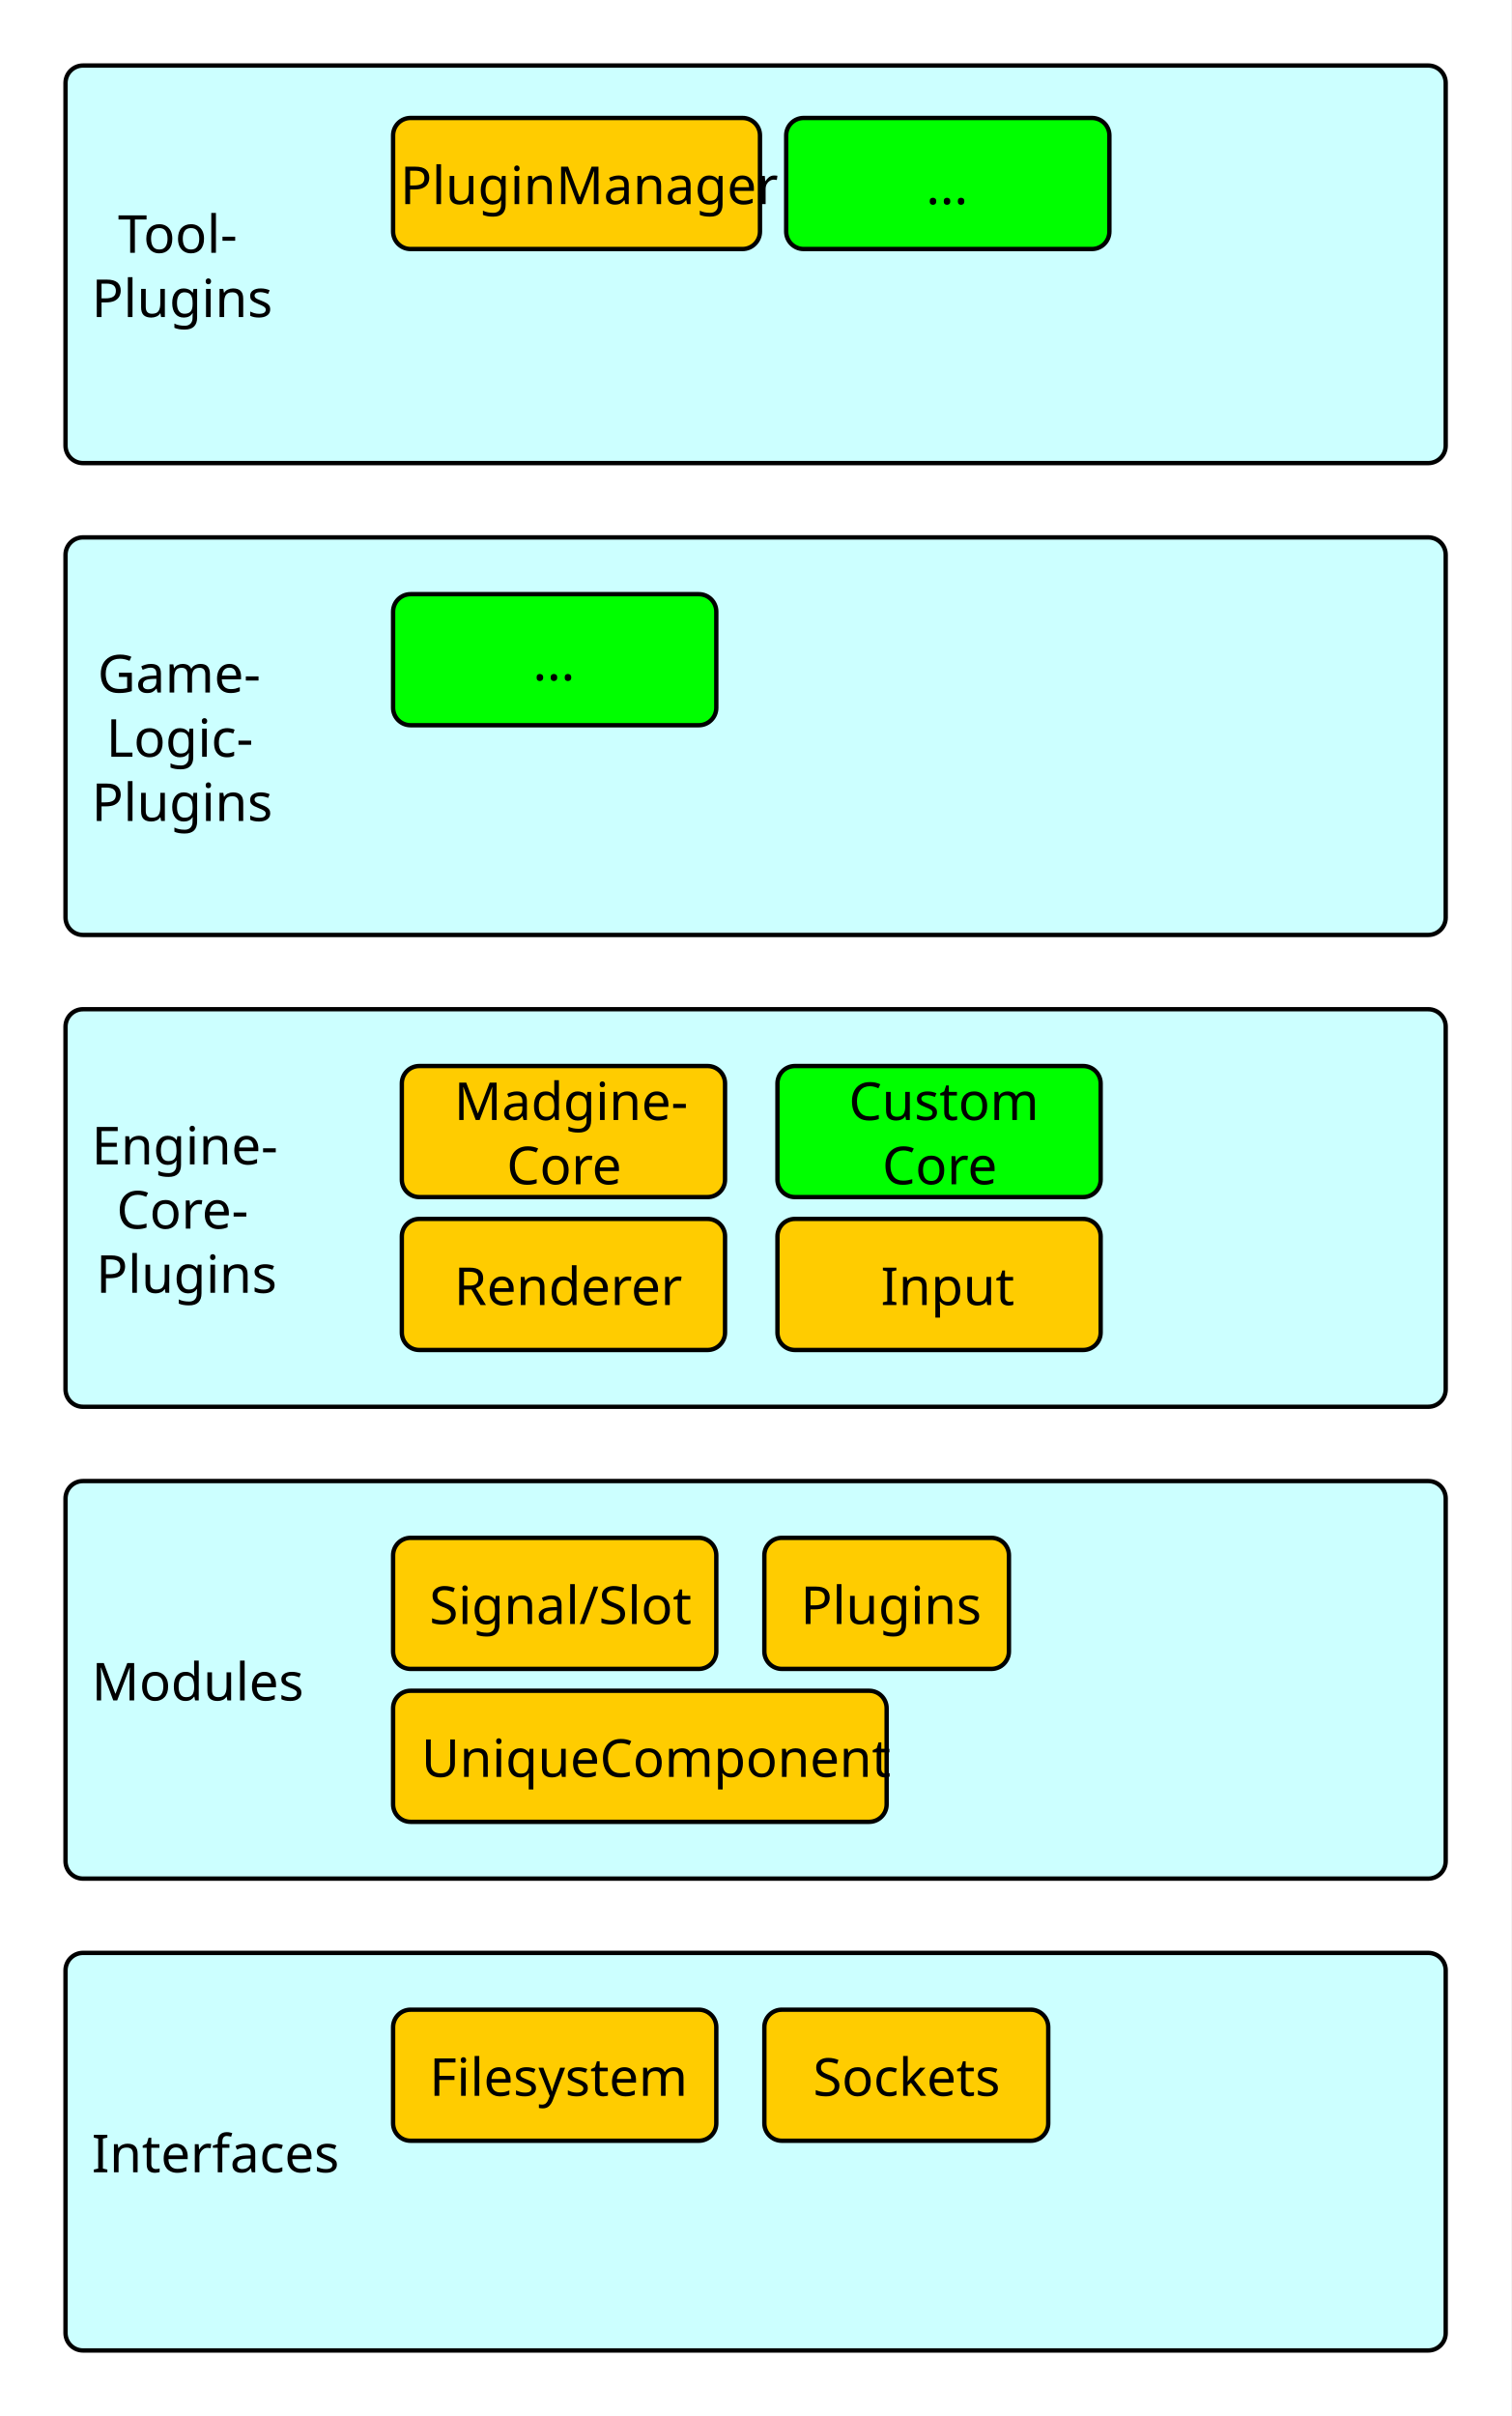
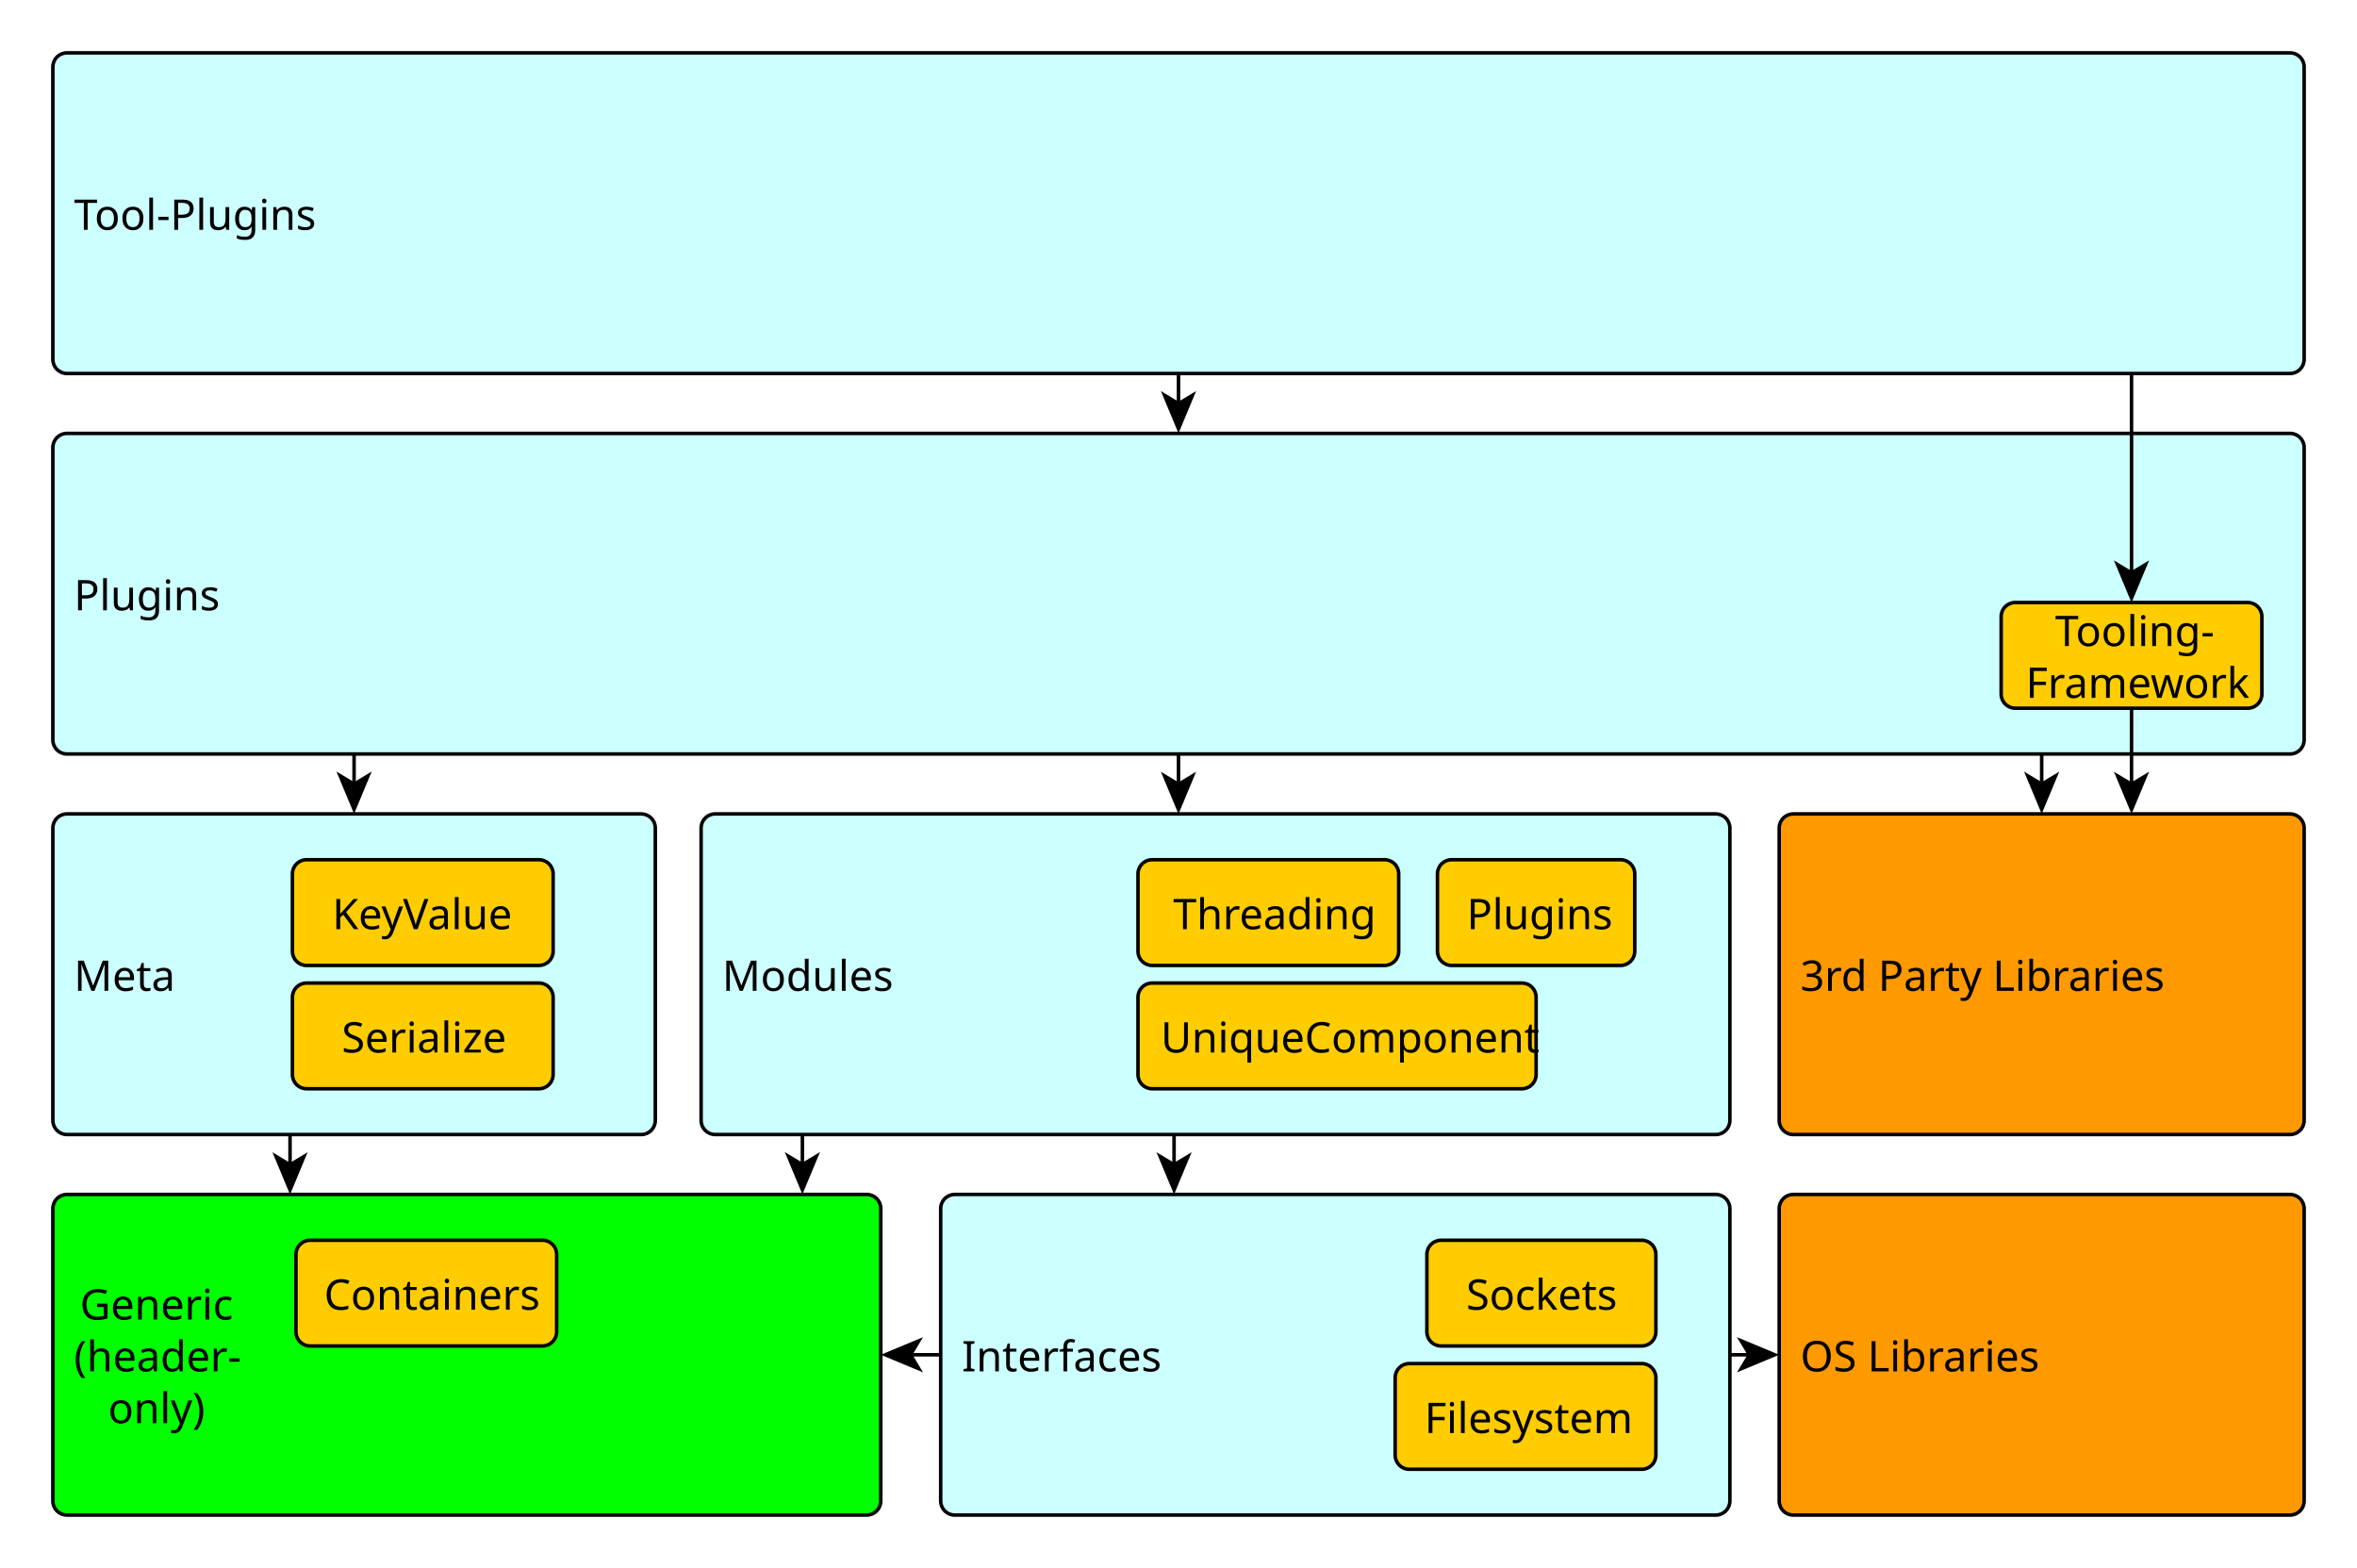
- <svg xmlns="http://www.w3.org/2000/svg" fill-opacity="1" color-rendering="auto" color-interpolation="auto" text-rendering="auto" stroke="black" stroke-linecap="square" width="346" stroke-miterlimit="10" shape-rendering="auto" stroke-opacity="1" fill="black" stroke-dasharray="none" font-weight="normal" stroke-width="1" height="553" font-family="'Dialog'" font-style="normal" stroke-linejoin="miter" font-size="12px" stroke-dashoffset="0" image-rendering="auto">
+ <svg xmlns="http://www.w3.org/2000/svg" fill-opacity="1" color-rendering="auto" color-interpolation="auto" text-rendering="auto" stroke="black" stroke-linecap="square" width="669" stroke-miterlimit="10" shape-rendering="auto" stroke-opacity="1" fill="black" stroke-dasharray="none" font-weight="normal" stroke-width="1" height="445" font-family="'Dialog'" font-style="normal" stroke-linejoin="miter" font-size="12px" stroke-dashoffset="0" image-rendering="auto">
  <defs id="genericDefs" />
  <g>
    <defs id="defs1">
      <clipPath clipPathUnits="userSpaceOnUse" id="clipPath1">
-         <path d="M0 0 L346 0 L346 553 L0 553 L0 0 Z" />
+         <path d="M0 0 L669 0 L669 445 L0 445 L0 0 Z" />
      </clipPath>
      <clipPath clipPathUnits="userSpaceOnUse" id="clipPath2">
-         <path d="M330 9 L676 9 L676 562 L330 562 L330 9 Z" />
+         <path d="M330 117 L999 117 L999 562 L330 562 L330 117 Z" />
      </clipPath>
    </defs>
-     <g fill="white" text-rendering="geometricPrecision" shape-rendering="geometricPrecision" transform="translate(-330,-9)" stroke="white">
-       <rect x="330" width="346" height="553" y="9" clip-path="url(#clipPath2)" stroke="none" />
+     <g fill="white" text-rendering="geometricPrecision" shape-rendering="geometricPrecision" transform="translate(-330,-117)" stroke="white">
+       <rect x="330" width="669" height="445" y="117" clip-path="url(#clipPath2)" stroke="none" />
    </g>
-     <g fill="rgb(204,255,255)" text-rendering="geometricPrecision" shape-rendering="geometricPrecision" transform="matrix(1,0,0,1,-330,-9)" stroke="rgb(204,255,255)">
-       <rect x="345" y="456" clip-path="url(#clipPath2)" width="316" rx="4" ry="4" height="91" stroke="none" />
+     <g fill="rgb(204,255,255)" text-rendering="geometricPrecision" shape-rendering="geometricPrecision" transform="matrix(1,0,0,1,-330,-117)" stroke="rgb(204,255,255)">
+       <rect x="597" y="456" clip-path="url(#clipPath2)" width="224" rx="4" ry="4" height="91" stroke="none" />
    </g>
-     <g text-rendering="geometricPrecision" stroke-miterlimit="1.45" shape-rendering="geometricPrecision" transform="matrix(1,0,0,1,-330,-9)" stroke-linecap="butt">
-       <rect x="345" y="456" clip-path="url(#clipPath2)" fill="none" width="316" rx="4" ry="4" height="91" />
-       <text x="351" xml:space="preserve" y="506.214" clip-path="url(#clipPath2)" font-family="sans-serif" stroke="none">Interfaces</text>
+     <g text-rendering="geometricPrecision" stroke-miterlimit="1.45" shape-rendering="geometricPrecision" transform="matrix(1,0,0,1,-330,-117)" stroke-linecap="butt">
+       <rect x="597" y="456" clip-path="url(#clipPath2)" fill="none" width="224" rx="4" ry="4" height="91" />
+       <text x="603" xml:space="preserve" y="506.214" clip-path="url(#clipPath2)" font-family="sans-serif" stroke="none">Interfaces</text>
    </g>
-     <g fill="rgb(204,255,255)" text-rendering="geometricPrecision" shape-rendering="geometricPrecision" transform="matrix(1,0,0,1,-330,-9)" stroke="rgb(204,255,255)">
-       <rect x="345" y="348" clip-path="url(#clipPath2)" width="316" rx="4" ry="4" height="91" stroke="none" />
+     <g fill="rgb(204,255,255)" text-rendering="geometricPrecision" shape-rendering="geometricPrecision" transform="matrix(1,0,0,1,-330,-117)" stroke="rgb(204,255,255)">
+       <rect x="529" y="348" clip-path="url(#clipPath2)" width="292" rx="4" ry="4" height="91" stroke="none" />
    </g>
-     <g text-rendering="geometricPrecision" stroke-miterlimit="1.45" shape-rendering="geometricPrecision" transform="matrix(1,0,0,1,-330,-9)" stroke-linecap="butt">
-       <rect x="345" y="348" clip-path="url(#clipPath2)" fill="none" width="316" rx="4" ry="4" height="91" />
-       <text x="351" xml:space="preserve" y="398.214" clip-path="url(#clipPath2)" font-family="sans-serif" stroke="none">Modules</text>
+     <g text-rendering="geometricPrecision" stroke-miterlimit="1.45" shape-rendering="geometricPrecision" transform="matrix(1,0,0,1,-330,-117)" stroke-linecap="butt">
+       <rect x="529" y="348" clip-path="url(#clipPath2)" fill="none" width="292" rx="4" ry="4" height="91" />
+       <text x="535" xml:space="preserve" y="398.214" clip-path="url(#clipPath2)" font-family="sans-serif" stroke="none">Modules</text>
    </g>
-     <g fill="rgb(204,255,255)" text-rendering="geometricPrecision" shape-rendering="geometricPrecision" transform="matrix(1,0,0,1,-330,-9)" stroke="rgb(204,255,255)">
-       <rect x="345" y="240" clip-path="url(#clipPath2)" width="316" rx="4" ry="4" height="91" stroke="none" />
+     <g fill="rgb(204,255,255)" text-rendering="geometricPrecision" shape-rendering="geometricPrecision" transform="matrix(1,0,0,1,-330,-117)" stroke="rgb(204,255,255)">
+       <rect x="345" y="240" clip-path="url(#clipPath2)" width="639" rx="4" ry="4" height="91" stroke="none" />
    </g>
-     <g text-rendering="geometricPrecision" stroke-miterlimit="1.45" shape-rendering="geometricPrecision" transform="matrix(1,0,0,1,-330,-9)" stroke-linecap="butt">
-       <rect x="345" y="240" clip-path="url(#clipPath2)" fill="none" width="316" rx="4" ry="4" height="91" />
-       <text x="351" xml:space="preserve" y="275.513" clip-path="url(#clipPath2)" font-family="sans-serif" stroke="none">Engine-</text>
-       <text x="356.678" xml:space="preserve" y="290.214" clip-path="url(#clipPath2)" font-family="sans-serif" stroke="none">Core-</text>
-       <text x="352.002" xml:space="preserve" y="304.915" clip-path="url(#clipPath2)" font-family="sans-serif" stroke="none">Plugins</text>
+     <g text-rendering="geometricPrecision" stroke-miterlimit="1.45" shape-rendering="geometricPrecision" transform="matrix(1,0,0,1,-330,-117)" stroke-linecap="butt">
+       <rect x="345" y="240" clip-path="url(#clipPath2)" fill="none" width="639" rx="4" ry="4" height="91" />
+       <text x="351" xml:space="preserve" y="290.214" clip-path="url(#clipPath2)" font-family="sans-serif" stroke="none">Plugins</text>
    </g>
-     <g fill="rgb(204,255,255)" text-rendering="geometricPrecision" shape-rendering="geometricPrecision" transform="matrix(1,0,0,1,-330,-9)" stroke="rgb(204,255,255)">
-       <rect x="345" y="132" clip-path="url(#clipPath2)" width="316" rx="4" ry="4" height="91" stroke="none" />
+     <g fill="rgb(255,204,0)" text-rendering="geometricPrecision" shape-rendering="geometricPrecision" transform="matrix(1,0,0,1,-330,-117)" stroke="rgb(255,204,0)">
+       <rect x="726" y="504" clip-path="url(#clipPath2)" width="74" rx="4" ry="4" height="30" stroke="none" />
    </g>
-     <g text-rendering="geometricPrecision" stroke-miterlimit="1.45" shape-rendering="geometricPrecision" transform="matrix(1,0,0,1,-330,-9)" stroke-linecap="butt">
-       <rect x="345" y="132" clip-path="url(#clipPath2)" fill="none" width="316" rx="4" ry="4" height="91" />
-       <text x="352.342" xml:space="preserve" y="167.513" clip-path="url(#clipPath2)" font-family="sans-serif" stroke="none">Game-</text>
-       <text x="354.337" xml:space="preserve" y="182.214" clip-path="url(#clipPath2)" font-family="sans-serif" stroke="none">Logic-</text>
-       <text x="351" xml:space="preserve" y="196.915" clip-path="url(#clipPath2)" font-family="sans-serif" stroke="none">Plugins</text>
+     <g text-rendering="geometricPrecision" stroke-miterlimit="1.45" shape-rendering="geometricPrecision" transform="matrix(1,0,0,1,-330,-117)" stroke-linecap="butt">
+       <rect x="726" y="504" clip-path="url(#clipPath2)" fill="none" width="74" rx="4" ry="4" height="30" />
+       <text x="734.33" xml:space="preserve" y="523.714" clip-path="url(#clipPath2)" font-family="sans-serif" stroke="none">Filesystem</text>
    </g>
-     <g fill="rgb(204,255,255)" text-rendering="geometricPrecision" shape-rendering="geometricPrecision" transform="matrix(1,0,0,1,-330,-9)" stroke="rgb(204,255,255)">
-       <rect x="345" y="24" clip-path="url(#clipPath2)" width="316" rx="4" ry="4" height="91" stroke="none" />
+     <g fill="rgb(255,204,0)" text-rendering="geometricPrecision" shape-rendering="geometricPrecision" transform="matrix(1,0,0,1,-330,-117)" stroke="rgb(255,204,0)">
+       <rect x="653" y="361" clip-path="url(#clipPath2)" width="74" rx="4" ry="4" height="30" stroke="none" />
    </g>
-     <g text-rendering="geometricPrecision" stroke-miterlimit="1.45" shape-rendering="geometricPrecision" transform="matrix(1,0,0,1,-330,-9)" stroke-linecap="butt">
-       <rect x="345" y="24" clip-path="url(#clipPath2)" fill="none" width="316" rx="4" ry="4" height="91" />
-       <text x="357.009" xml:space="preserve" y="66.863" clip-path="url(#clipPath2)" font-family="sans-serif" stroke="none">Tool-</text>
-       <text x="351" xml:space="preserve" y="81.564" clip-path="url(#clipPath2)" font-family="sans-serif" stroke="none">Plugins</text>
+     <g text-rendering="geometricPrecision" stroke-miterlimit="1.45" shape-rendering="geometricPrecision" transform="matrix(1,0,0,1,-330,-117)" stroke-linecap="butt">
+       <rect x="653" y="361" clip-path="url(#clipPath2)" fill="none" width="74" rx="4" ry="4" height="30" />
+       <text x="662.982" xml:space="preserve" y="380.714" clip-path="url(#clipPath2)" font-family="sans-serif" stroke="none">Threading</text>
    </g>
-     <g fill="rgb(255,204,0)" text-rendering="geometricPrecision" shape-rendering="geometricPrecision" transform="matrix(1,0,0,1,-330,-9)" stroke="rgb(255,204,0)">
-       <rect x="420" y="469" clip-path="url(#clipPath2)" width="74" rx="4" ry="4" height="30" stroke="none" />
+     <g fill="rgb(255,204,0)" text-rendering="geometricPrecision" shape-rendering="geometricPrecision" transform="matrix(1,0,0,1,-330,-117)" stroke="rgb(255,204,0)">
+       <rect x="735" y="469" clip-path="url(#clipPath2)" width="65" rx="4" ry="4" height="30" stroke="none" />
    </g>
-     <g text-rendering="geometricPrecision" stroke-miterlimit="1.45" shape-rendering="geometricPrecision" transform="matrix(1,0,0,1,-330,-9)" stroke-linecap="butt">
-       <rect x="420" y="469" clip-path="url(#clipPath2)" fill="none" width="74" rx="4" ry="4" height="30" />
-       <text x="428.33" xml:space="preserve" y="488.714" clip-path="url(#clipPath2)" font-family="sans-serif" stroke="none">Filesystem</text>
+     <g text-rendering="geometricPrecision" stroke-miterlimit="1.45" shape-rendering="geometricPrecision" transform="matrix(1,0,0,1,-330,-117)" stroke-linecap="butt">
+       <rect x="735" y="469" clip-path="url(#clipPath2)" fill="none" width="65" rx="4" ry="4" height="30" />
+       <text x="746.157" xml:space="preserve" y="488.714" clip-path="url(#clipPath2)" font-family="sans-serif" stroke="none">Sockets</text>
    </g>
-     <g fill="rgb(255,204,0)" text-rendering="geometricPrecision" shape-rendering="geometricPrecision" transform="matrix(1,0,0,1,-330,-9)" stroke="rgb(255,204,0)">
-       <rect x="420" y="361" clip-path="url(#clipPath2)" width="74" rx="4" ry="4" height="30" stroke="none" />
+     <g fill="rgb(255,204,0)" text-rendering="geometricPrecision" shape-rendering="geometricPrecision" transform="matrix(1,0,0,1,-330,-117)" stroke="rgb(255,204,0)">
+       <rect x="738" y="361" clip-path="url(#clipPath2)" width="56" rx="4" ry="4" height="30" stroke="none" />
    </g>
-     <g text-rendering="geometricPrecision" stroke-miterlimit="1.45" shape-rendering="geometricPrecision" transform="matrix(1,0,0,1,-330,-9)" stroke-linecap="butt">
-       <rect x="420" y="361" clip-path="url(#clipPath2)" fill="none" width="74" rx="4" ry="4" height="30" />
-       <text x="428.315" xml:space="preserve" y="380.714" clip-path="url(#clipPath2)" font-family="sans-serif" stroke="none">Signal/Slot</text>
+     <g text-rendering="geometricPrecision" stroke-miterlimit="1.45" shape-rendering="geometricPrecision" transform="matrix(1,0,0,1,-330,-117)" stroke-linecap="butt">
+       <rect x="738" y="361" clip-path="url(#clipPath2)" fill="none" width="56" rx="4" ry="4" height="30" />
+       <text x="746.321" xml:space="preserve" y="380.714" clip-path="url(#clipPath2)" font-family="sans-serif" stroke="none">Plugins</text>
    </g>
-     <g fill="rgb(255,204,0)" text-rendering="geometricPrecision" shape-rendering="geometricPrecision" transform="matrix(1,0,0,1,-330,-9)" stroke="rgb(255,204,0)">
-       <rect x="422" y="253" clip-path="url(#clipPath2)" width="74" rx="4" ry="4" height="30" stroke="none" />
+     <g fill="rgb(255,204,0)" text-rendering="geometricPrecision" shape-rendering="geometricPrecision" transform="matrix(1,0,0,1,-330,-117)" stroke="rgb(255,204,0)">
+       <rect x="653" y="396" clip-path="url(#clipPath2)" width="113" rx="4" ry="4" height="30" stroke="none" />
    </g>
-     <g text-rendering="geometricPrecision" stroke-miterlimit="1.45" shape-rendering="geometricPrecision" transform="matrix(1,0,0,1,-330,-9)" stroke-linecap="butt">
-       <rect x="422" y="253" clip-path="url(#clipPath2)" fill="none" width="74" rx="4" ry="4" height="30" />
-       <text x="433.986" xml:space="preserve" y="265.363" clip-path="url(#clipPath2)" font-family="sans-serif" stroke="none">Madgine-</text>
-       <text x="445.995" xml:space="preserve" y="280.065" clip-path="url(#clipPath2)" font-family="sans-serif" stroke="none">Core</text>
+     <g text-rendering="geometricPrecision" stroke-miterlimit="1.45" shape-rendering="geometricPrecision" transform="matrix(1,0,0,1,-330,-117)" stroke-linecap="butt">
+       <rect x="653" y="396" clip-path="url(#clipPath2)" fill="none" width="113" rx="4" ry="4" height="30" />
+       <text x="659.467" xml:space="preserve" y="415.714" clip-path="url(#clipPath2)" font-family="sans-serif" stroke="none">UniqueComponent</text>
    </g>
-     <g fill="lime" text-rendering="geometricPrecision" shape-rendering="geometricPrecision" transform="matrix(1,0,0,1,-330,-9)" stroke="lime">
-       <rect x="420" y="145" clip-path="url(#clipPath2)" width="74" rx="4" ry="4" height="30" stroke="none" />
+     <g fill="lime" text-rendering="geometricPrecision" shape-rendering="geometricPrecision" transform="matrix(1,0,0,1,-330,-117)" stroke="lime">
+       <rect x="345" y="456" clip-path="url(#clipPath2)" width="235" rx="4" ry="4" height="91" stroke="none" />
    </g>
-     <g text-rendering="geometricPrecision" stroke-miterlimit="1.45" shape-rendering="geometricPrecision" transform="matrix(1,0,0,1,-330,-9)" stroke-linecap="butt">
-       <rect x="420" y="145" clip-path="url(#clipPath2)" fill="none" width="74" rx="4" ry="4" height="30" />
-       <text x="451.999" xml:space="preserve" y="164.714" clip-path="url(#clipPath2)" font-family="sans-serif" stroke="none">...</text>
+     <g text-rendering="geometricPrecision" stroke-miterlimit="1.45" shape-rendering="geometricPrecision" transform="matrix(1,0,0,1,-330,-117)" stroke-linecap="butt">
+       <rect x="345" y="456" clip-path="url(#clipPath2)" fill="none" width="235" rx="4" ry="4" height="91" />
+       <text x="352.67" xml:space="preserve" y="491.513" clip-path="url(#clipPath2)" font-family="sans-serif" stroke="none">Generic</text>
+       <text x="351" xml:space="preserve" y="506.214" clip-path="url(#clipPath2)" font-family="sans-serif" stroke="none">(header-</text>
+       <text x="360.674" xml:space="preserve" y="520.915" clip-path="url(#clipPath2)" font-family="sans-serif" stroke="none">only)</text>
    </g>
-     <g fill="rgb(255,204,0)" text-rendering="geometricPrecision" shape-rendering="geometricPrecision" transform="matrix(1,0,0,1,-330,-9)" stroke="rgb(255,204,0)">
-       <rect x="420" y="36" clip-path="url(#clipPath2)" width="84" rx="4" ry="4" height="30" stroke="none" />
+     <g fill="rgb(204,255,255)" text-rendering="geometricPrecision" shape-rendering="geometricPrecision" transform="matrix(1,0,0,1,-330,-117)" stroke="rgb(204,255,255)">
+       <rect x="345" y="348" clip-path="url(#clipPath2)" width="171" rx="4" ry="4" height="91" stroke="none" />
    </g>
-     <g text-rendering="geometricPrecision" stroke-miterlimit="1.45" shape-rendering="geometricPrecision" transform="matrix(1,0,0,1,-330,-9)" stroke-linecap="butt">
-       <rect x="420" y="36" clip-path="url(#clipPath2)" fill="none" width="84" rx="4" ry="4" height="30" />
-       <text x="421.641" xml:space="preserve" y="55.714" clip-path="url(#clipPath2)" font-family="sans-serif" stroke="none">PluginManager</text>
+     <g text-rendering="geometricPrecision" stroke-miterlimit="1.45" shape-rendering="geometricPrecision" transform="matrix(1,0,0,1,-330,-117)" stroke-linecap="butt">
+       <rect x="345" y="348" clip-path="url(#clipPath2)" fill="none" width="171" rx="4" ry="4" height="91" />
+       <text x="351" xml:space="preserve" y="398.214" clip-path="url(#clipPath2)" font-family="sans-serif" stroke="none">Meta</text>
    </g>
-     <g fill="rgb(255,204,0)" text-rendering="geometricPrecision" shape-rendering="geometricPrecision" transform="matrix(1,0,0,1,-330,-9)" stroke="rgb(255,204,0)">
-       <rect x="505" y="469" clip-path="url(#clipPath2)" width="65" rx="4" ry="4" height="30" stroke="none" />
+     <g fill="rgb(255,153,0)" text-rendering="geometricPrecision" shape-rendering="geometricPrecision" transform="matrix(1,0,0,1,-330,-117)" stroke="rgb(255,153,0)">
+       <rect x="835" y="348" clip-path="url(#clipPath2)" width="149" rx="4" ry="4" height="91" stroke="none" />
    </g>
-     <g text-rendering="geometricPrecision" stroke-miterlimit="1.45" shape-rendering="geometricPrecision" transform="matrix(1,0,0,1,-330,-9)" stroke-linecap="butt">
-       <rect x="505" y="469" clip-path="url(#clipPath2)" fill="none" width="65" rx="4" ry="4" height="30" />
-       <text x="516.157" xml:space="preserve" y="488.714" clip-path="url(#clipPath2)" font-family="sans-serif" stroke="none">Sockets</text>
+     <g text-rendering="geometricPrecision" stroke-miterlimit="1.45" shape-rendering="geometricPrecision" transform="matrix(1,0,0,1,-330,-117)" stroke-linecap="butt">
+       <rect x="835" y="348" clip-path="url(#clipPath2)" fill="none" width="149" rx="4" ry="4" height="91" />
+       <text x="841" xml:space="preserve" y="398.214" clip-path="url(#clipPath2)" font-family="sans-serif" stroke="none">3rd Party Libraries</text>
    </g>
-     <g fill="rgb(255,204,0)" text-rendering="geometricPrecision" shape-rendering="geometricPrecision" transform="matrix(1,0,0,1,-330,-9)" stroke="rgb(255,204,0)">
-       <rect x="505" y="361" clip-path="url(#clipPath2)" width="56" rx="4" ry="4" height="30" stroke="none" />
+     <g fill="rgb(204,255,255)" text-rendering="geometricPrecision" shape-rendering="geometricPrecision" transform="matrix(1,0,0,1,-330,-117)" stroke="rgb(204,255,255)">
+       <rect x="345" y="132" clip-path="url(#clipPath2)" width="639" rx="4" ry="4" height="91" stroke="none" />
    </g>
-     <g text-rendering="geometricPrecision" stroke-miterlimit="1.45" shape-rendering="geometricPrecision" transform="matrix(1,0,0,1,-330,-9)" stroke-linecap="butt">
-       <rect x="505" y="361" clip-path="url(#clipPath2)" fill="none" width="56" rx="4" ry="4" height="30" />
-       <text x="513.321" xml:space="preserve" y="380.714" clip-path="url(#clipPath2)" font-family="sans-serif" stroke="none">Plugins</text>
+     <g text-rendering="geometricPrecision" stroke-miterlimit="1.45" shape-rendering="geometricPrecision" transform="matrix(1,0,0,1,-330,-117)" stroke-linecap="butt">
+       <rect x="345" y="132" clip-path="url(#clipPath2)" fill="none" width="639" rx="4" ry="4" height="91" />
+       <text x="351" xml:space="preserve" y="182.214" clip-path="url(#clipPath2)" font-family="sans-serif" stroke="none">Tool-Plugins</text>
    </g>
-     <g fill="rgb(255,204,0)" text-rendering="geometricPrecision" shape-rendering="geometricPrecision" transform="matrix(1,0,0,1,-330,-9)" stroke="rgb(255,204,0)">
-       <rect x="420" y="396" clip-path="url(#clipPath2)" width="113" rx="4" ry="4" height="30" stroke="none" />
+     <g fill="rgb(255,204,0)" text-rendering="geometricPrecision" shape-rendering="geometricPrecision" transform="matrix(1,0,0,1,-330,-117)" stroke="rgb(255,204,0)">
+       <rect x="413" y="361" clip-path="url(#clipPath2)" width="74" rx="4" ry="4" height="30" stroke="none" />
    </g>
-     <g text-rendering="geometricPrecision" stroke-miterlimit="1.45" shape-rendering="geometricPrecision" transform="matrix(1,0,0,1,-330,-9)" stroke-linecap="butt">
-       <rect x="420" y="396" clip-path="url(#clipPath2)" fill="none" width="113" rx="4" ry="4" height="30" />
-       <text x="426.467" xml:space="preserve" y="415.714" clip-path="url(#clipPath2)" font-family="sans-serif" stroke="none">UniqueComponent</text>
+     <g text-rendering="geometricPrecision" stroke-miterlimit="1.45" shape-rendering="geometricPrecision" transform="matrix(1,0,0,1,-330,-117)" stroke-linecap="butt">
+       <rect x="413" y="361" clip-path="url(#clipPath2)" fill="none" width="74" rx="4" ry="4" height="30" />
+       <text x="424.315" xml:space="preserve" y="380.714" clip-path="url(#clipPath2)" font-family="sans-serif" stroke="none">KeyValue</text>
    </g>
-     <g fill="lime" text-rendering="geometricPrecision" shape-rendering="geometricPrecision" transform="matrix(1,0,0,1,-330,-9)" stroke="lime">
-       <rect x="508" y="253" clip-path="url(#clipPath2)" width="74" rx="4" ry="4" height="30" stroke="none" />
+     <g fill="rgb(255,204,0)" text-rendering="geometricPrecision" shape-rendering="geometricPrecision" transform="matrix(1,0,0,1,-330,-117)" stroke="rgb(255,204,0)">
+       <rect x="413" y="396" clip-path="url(#clipPath2)" width="74" rx="4" ry="4" height="30" stroke="none" />
    </g>
-     <g text-rendering="geometricPrecision" stroke-miterlimit="1.45" shape-rendering="geometricPrecision" transform="matrix(1,0,0,1,-330,-9)" stroke-linecap="butt">
-       <rect x="508" y="253" clip-path="url(#clipPath2)" fill="none" width="74" rx="4" ry="4" height="30" />
-       <text x="524.328" xml:space="preserve" y="265.363" clip-path="url(#clipPath2)" font-family="sans-serif" stroke="none">Custom</text>
-       <text x="531.995" xml:space="preserve" y="280.065" clip-path="url(#clipPath2)" font-family="sans-serif" stroke="none">Core</text>
+     <g text-rendering="geometricPrecision" stroke-miterlimit="1.45" shape-rendering="geometricPrecision" transform="matrix(1,0,0,1,-330,-117)" stroke-linecap="butt">
+       <rect x="413" y="396" clip-path="url(#clipPath2)" fill="none" width="74" rx="4" ry="4" height="30" />
+       <text x="426.99" xml:space="preserve" y="415.714" clip-path="url(#clipPath2)" font-family="sans-serif" stroke="none">Serialize</text>
    </g>
-     <g fill="rgb(255,204,0)" text-rendering="geometricPrecision" shape-rendering="geometricPrecision" transform="matrix(1,0,0,1,-330,-9)" stroke="rgb(255,204,0)">
-       <rect x="422" y="288" clip-path="url(#clipPath2)" width="74" rx="4" ry="4" height="30" stroke="none" />
+     <g fill="rgb(255,204,0)" text-rendering="geometricPrecision" shape-rendering="geometricPrecision" transform="matrix(1,0,0,1,-330,-117)" stroke="rgb(255,204,0)">
+       <rect x="414" y="469" clip-path="url(#clipPath2)" width="74" rx="4" ry="4" height="30" stroke="none" />
    </g>
-     <g text-rendering="geometricPrecision" stroke-miterlimit="1.45" shape-rendering="geometricPrecision" transform="matrix(1,0,0,1,-330,-9)" stroke-linecap="butt">
-       <rect x="422" y="288" clip-path="url(#clipPath2)" fill="none" width="74" rx="4" ry="4" height="30" />
-       <text x="433.986" xml:space="preserve" y="307.714" clip-path="url(#clipPath2)" font-family="sans-serif" stroke="none">Renderer</text>
+     <g text-rendering="geometricPrecision" stroke-miterlimit="1.45" shape-rendering="geometricPrecision" transform="matrix(1,0,0,1,-330,-117)" stroke-linecap="butt">
+       <rect x="414" y="469" clip-path="url(#clipPath2)" fill="none" width="74" rx="4" ry="4" height="30" />
+       <text x="421.984" xml:space="preserve" y="488.714" clip-path="url(#clipPath2)" font-family="sans-serif" stroke="none">Containers</text>
    </g>
-     <g fill="rgb(255,204,0)" text-rendering="geometricPrecision" shape-rendering="geometricPrecision" transform="matrix(1,0,0,1,-330,-9)" stroke="rgb(255,204,0)">
-       <rect x="508" y="288" clip-path="url(#clipPath2)" width="74" rx="4" ry="4" height="30" stroke="none" />
+     <g fill="rgb(255,153,0)" text-rendering="geometricPrecision" shape-rendering="geometricPrecision" transform="matrix(1,0,0,1,-330,-117)" stroke="rgb(255,153,0)">
+       <rect x="835" y="456" clip-path="url(#clipPath2)" width="149" rx="4" ry="4" height="91" stroke="none" />
    </g>
-     <g text-rendering="geometricPrecision" stroke-miterlimit="1.45" shape-rendering="geometricPrecision" transform="matrix(1,0,0,1,-330,-9)" stroke-linecap="butt">
-       <rect x="508" y="288" clip-path="url(#clipPath2)" fill="none" width="74" rx="4" ry="4" height="30" />
-       <text x="531.655" xml:space="preserve" y="307.714" clip-path="url(#clipPath2)" font-family="sans-serif" stroke="none">Input</text>
+     <g text-rendering="geometricPrecision" stroke-miterlimit="1.45" shape-rendering="geometricPrecision" transform="matrix(1,0,0,1,-330,-117)" stroke-linecap="butt">
+       <rect x="835" y="456" clip-path="url(#clipPath2)" fill="none" width="149" rx="4" ry="4" height="91" />
+       <text x="841" xml:space="preserve" y="506.214" clip-path="url(#clipPath2)" font-family="sans-serif" stroke="none">OS Libraries</text>
    </g>
-     <g fill="lime" text-rendering="geometricPrecision" shape-rendering="geometricPrecision" transform="matrix(1,0,0,1,-330,-9)" stroke="lime">
-       <rect x="510" y="36" clip-path="url(#clipPath2)" width="74" rx="4" ry="4" height="30" stroke="none" />
+     <g fill="rgb(255,204,0)" text-rendering="geometricPrecision" shape-rendering="geometricPrecision" transform="matrix(1,0,0,1,-330,-117)" stroke="rgb(255,204,0)">
+       <rect x="898" y="288" clip-path="url(#clipPath2)" width="74" rx="4" ry="4" height="30" stroke="none" />
    </g>
-     <g text-rendering="geometricPrecision" stroke-miterlimit="1.45" shape-rendering="geometricPrecision" transform="matrix(1,0,0,1,-330,-9)" stroke-linecap="butt">
-       <rect x="510" y="36" clip-path="url(#clipPath2)" fill="none" width="74" rx="4" ry="4" height="30" />
-       <text x="541.999" xml:space="preserve" y="55.714" clip-path="url(#clipPath2)" font-family="sans-serif" stroke="none">...</text>
+     <g text-rendering="geometricPrecision" stroke-miterlimit="1.45" shape-rendering="geometricPrecision" transform="matrix(1,0,0,1,-330,-117)" stroke-linecap="butt">
+       <rect x="898" y="288" clip-path="url(#clipPath2)" fill="none" width="74" rx="4" ry="4" height="30" />
+       <text x="913.323" xml:space="preserve" y="300.363" clip-path="url(#clipPath2)" font-family="sans-serif" stroke="none">Tooling-</text>
+       <text x="904.997" xml:space="preserve" y="315.065" clip-path="url(#clipPath2)" font-family="sans-serif" stroke="none">Framework</text>
+       <path fill="none" d="M663.244 439.022 L663.244 448.001" clip-path="url(#clipPath2)" />
+       <path d="M663.244 456.001 L668.244 444.001 L663.244 447.001 L658.244 444.001 Z" clip-path="url(#clipPath2)" stroke="none" />
+       <path fill="none" d="M664.5 331.023 L664.5 340.034" clip-path="url(#clipPath2)" />
+       <path d="M664.5 348.034 L669.5 336.034 L664.5 339.034 L659.5 336.034 Z" clip-path="url(#clipPath2)" stroke="none" />
+       <path fill="none" d="M596.974 501.5 L588 501.5" clip-path="url(#clipPath2)" />
+       <path d="M580 501.5 L592 506.5 L589 501.5 L592 496.5 Z" clip-path="url(#clipPath2)" stroke="none" />
+       <path fill="none" d="M557.748 438.983 L557.748 447.969" clip-path="url(#clipPath2)" />
+       <path d="M557.748 455.969 L562.748 443.969 L557.748 446.969 L552.748 443.969 Z" clip-path="url(#clipPath2)" stroke="none" />
+       <path fill="none" d="M430.5 330.97 L430.5 339.977" clip-path="url(#clipPath2)" />
+       <path d="M430.5 347.977 L435.5 335.977 L430.5 338.977 L425.5 335.977 Z" clip-path="url(#clipPath2)" stroke="none" />
+       <path fill="none" d="M412.32 439.004 L412.32 448.017" clip-path="url(#clipPath2)" />
+       <path d="M412.32 456.017 L417.32 444.017 L412.32 447.017 L407.32 444.017 Z" clip-path="url(#clipPath2)" stroke="none" />
+       <path fill="none" d="M909.5 330.983 L909.5 339.986" clip-path="url(#clipPath2)" />
+       <path d="M909.5 347.986 L914.5 335.986 L909.5 338.986 L904.5 335.986 Z" clip-path="url(#clipPath2)" stroke="none" />
+       <path fill="none" d="M664.5 222.983 L664.5 231.986" clip-path="url(#clipPath2)" />
+       <path d="M664.5 239.986 L669.5 227.986 L664.5 230.986 L659.5 227.986 Z" clip-path="url(#clipPath2)" stroke="none" />
+       <path fill="none" d="M821.047 501.5 L826.997 501.5" clip-path="url(#clipPath2)" />
+       <path d="M834.997 501.5 L822.997 496.5 L825.997 501.5 L822.997 506.5 Z" clip-path="url(#clipPath2)" stroke="none" />
+       <path fill="none" d="M935 222.995 L935 280.038" clip-path="url(#clipPath2)" />
+       <path d="M935 288.038 L940 276.038 L935 279.038 L930 276.038 Z" clip-path="url(#clipPath2)" stroke="none" />
+       <path fill="none" d="M935 318.014 L935 340.012" clip-path="url(#clipPath2)" />
+       <path d="M935 348.012 L940 336.012 L935 339.012 L930 336.012 Z" clip-path="url(#clipPath2)" stroke="none" />
    </g>
  </g>
</svg>
